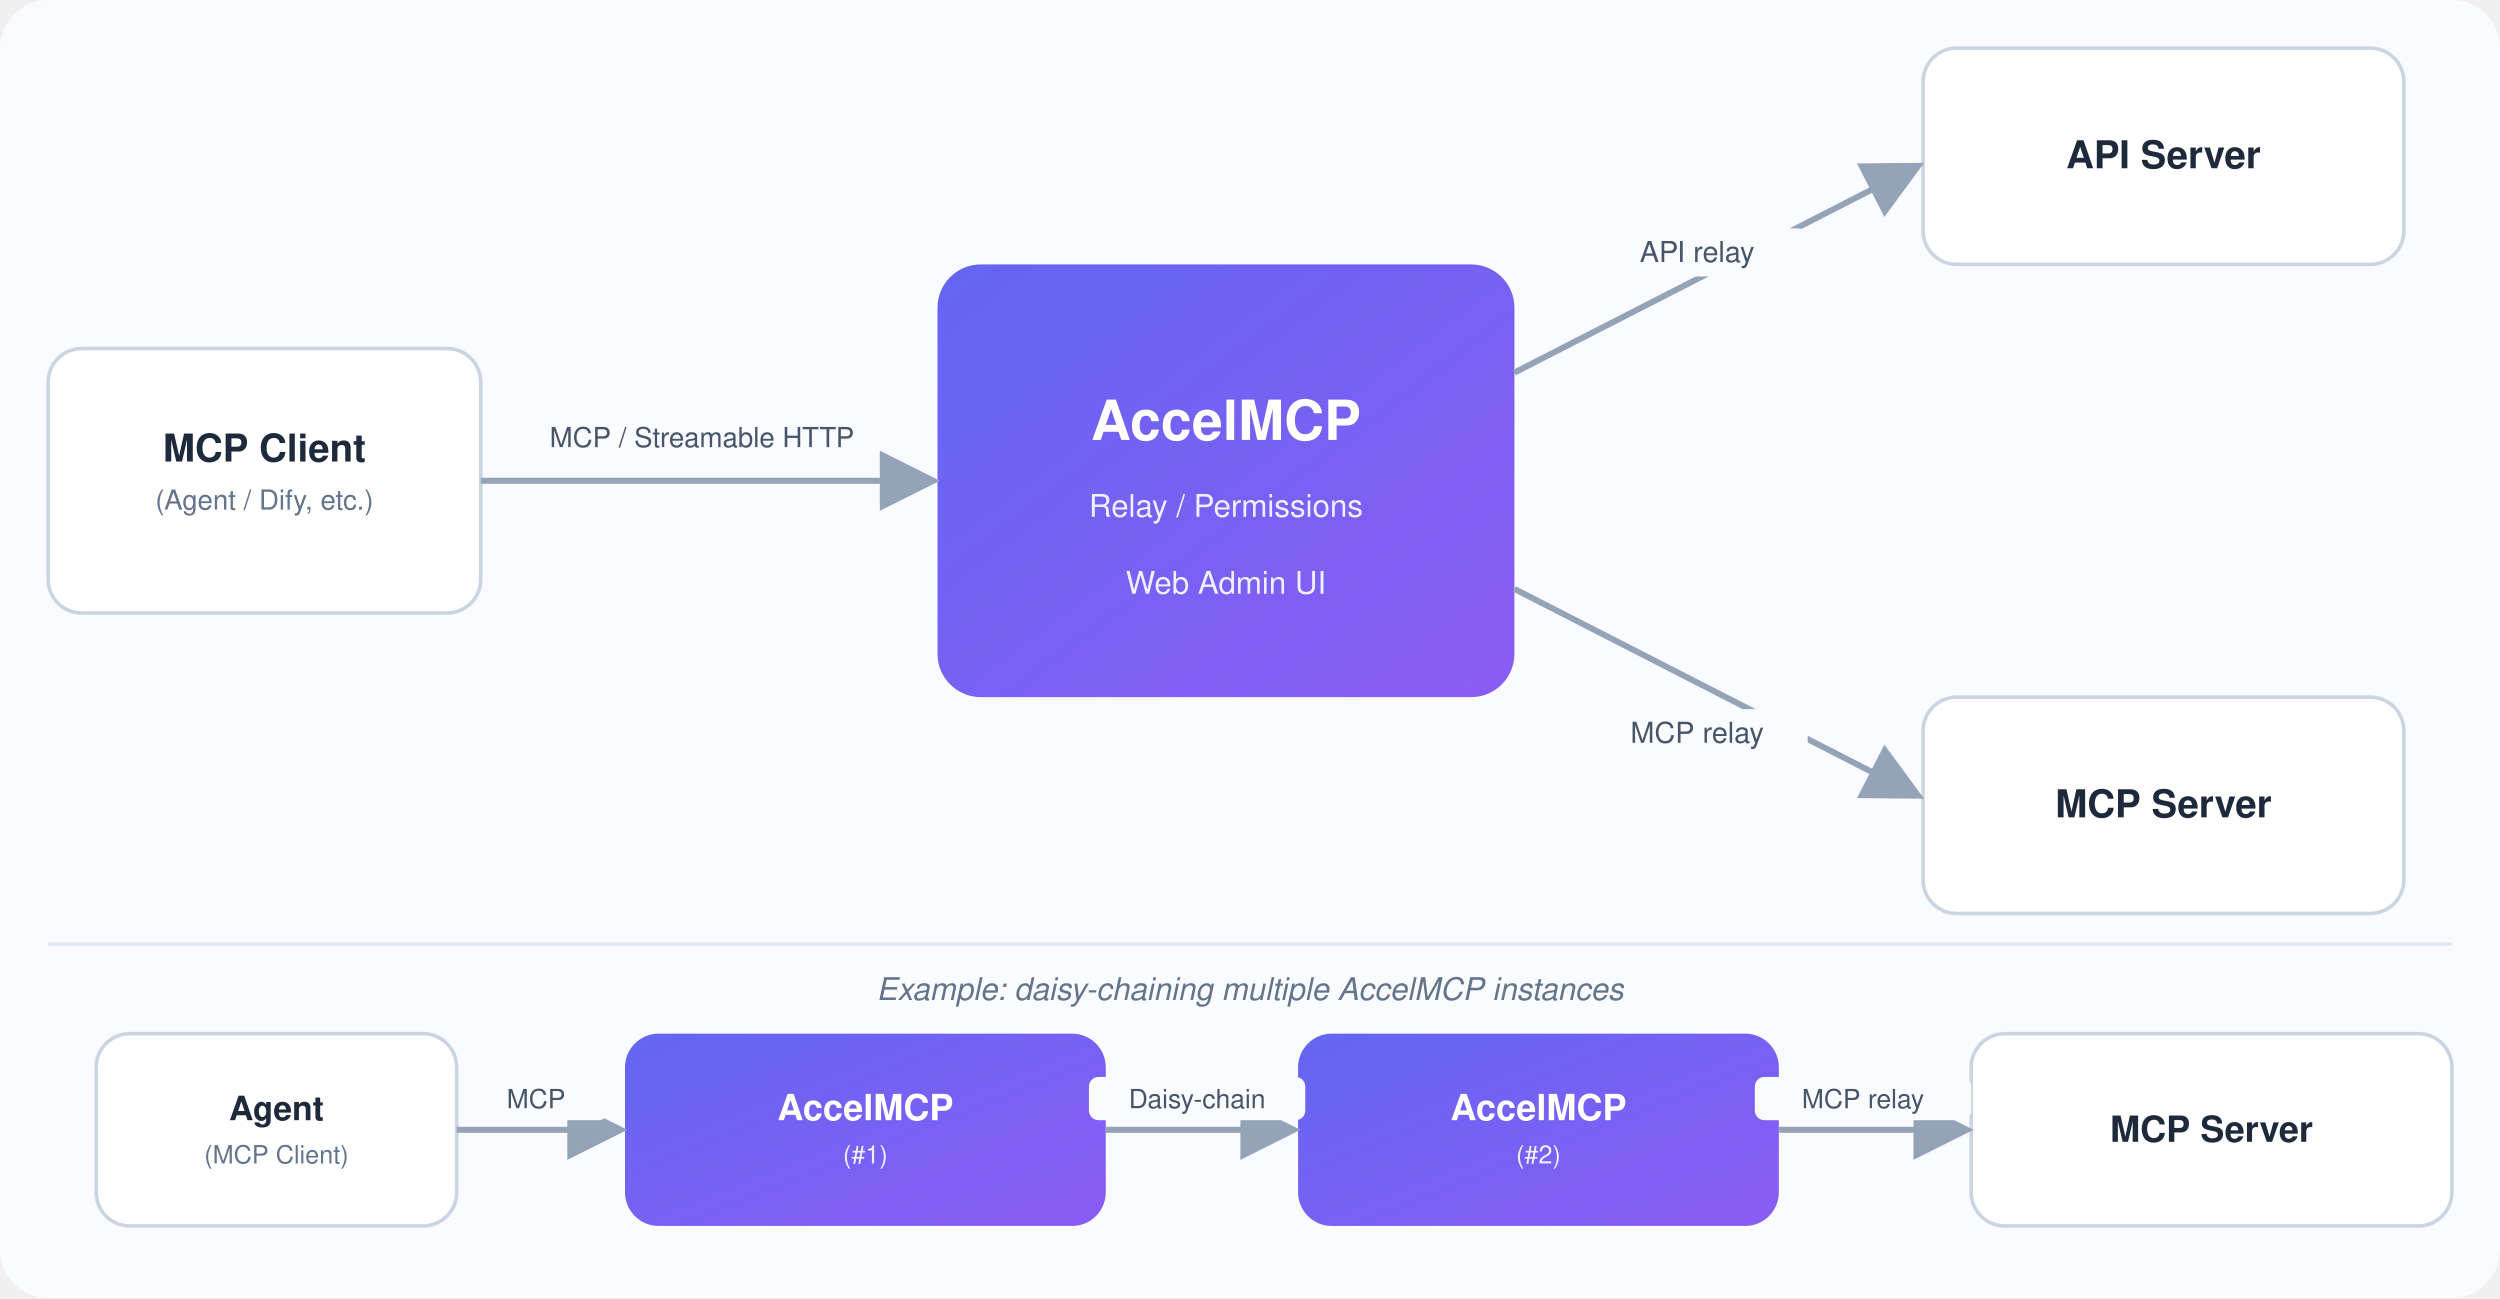
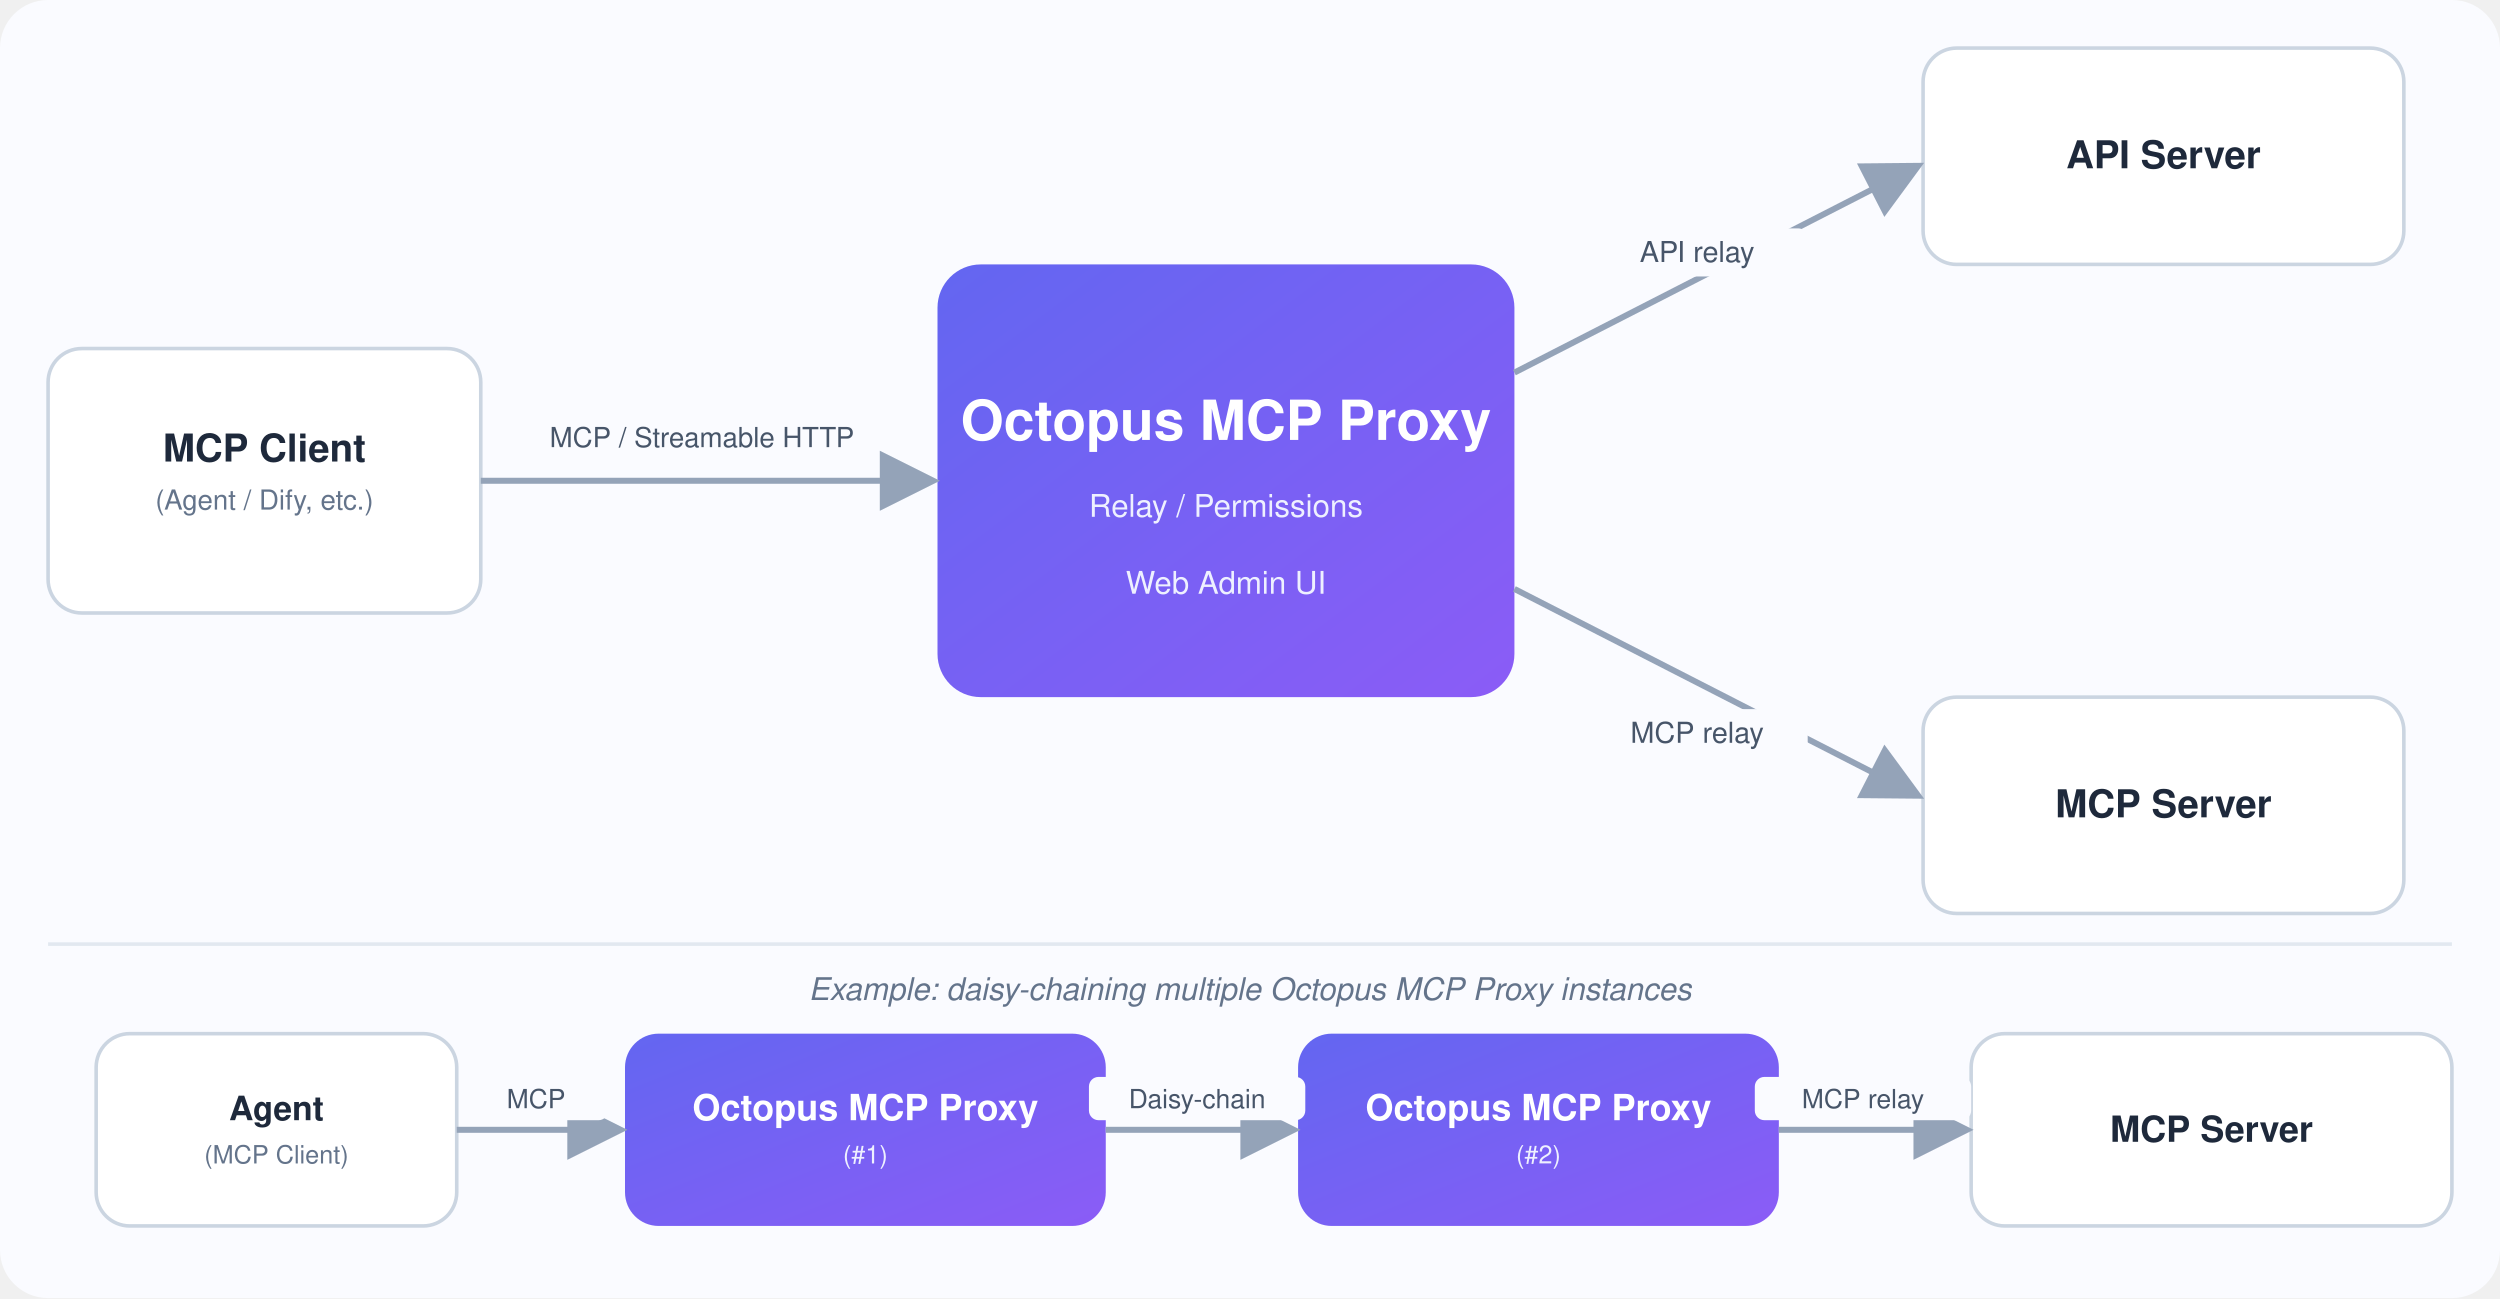
<svg xmlns="http://www.w3.org/2000/svg" viewBox="0 0 1040 540" width="1040" height="540" font-family="Helvetica, Arial, sans-serif">
  <defs>
    <linearGradient id="accelGradient" x1="0%" y1="0%" x2="100%" y2="100%">
      <stop offset="0%" stop-color="#6366f1" />
      <stop offset="100%" stop-color="#8b5cf6" />
    </linearGradient>
    <marker id="arrowhead" markerWidth="10" markerHeight="10" refX="8" refY="5" orient="auto" markerUnits="strokeWidth">
      <path d="M0,0 L10,5 L0,10 Z" fill="#94a3b8" />
    </marker>
  </defs>
  <rect x="0" y="0" width="1040" height="540" rx="20" fill="#fafbff" />
  <rect x="20" y="145" width="180" height="110" rx="14" fill="#ffffff" stroke="#cbd5e1" stroke-width="1.5" />
  <text x="110" y="192" text-anchor="middle" font-size="16" font-weight="bold" fill="#1e293b">MCP Client</text>
  <text x="110" y="212" text-anchor="middle" font-size="11.5" fill="#64748b">(Agent / Dify, etc.)</text>
  <rect x="390" y="110" width="240" height="180" rx="18" fill="url(#accelGradient)" />
-   <text x="510" y="183" text-anchor="middle" font-size="23" font-weight="bold" fill="#ffffff">AccelMCP</text>
+   <text x="510" y="183" text-anchor="middle" font-size="23" font-weight="bold" fill="#ffffff">Octopus MCP Proxy</text>
  <text x="510" y="215" text-anchor="middle" font-size="13" fill="#eef0ff">Relay / Permissions</text>
  <text x="510" y="247" text-anchor="middle" font-size="13" fill="#eef0ff">Web Admin UI</text>
  <rect x="800" y="20" width="200" height="90" rx="14" fill="#ffffff" stroke="#cbd5e1" stroke-width="1.5" />
  <text x="900" y="70" text-anchor="middle" font-size="16" font-weight="bold" fill="#1e293b">API Server</text>
  <rect x="800" y="290" width="200" height="90" rx="14" fill="#ffffff" stroke="#cbd5e1" stroke-width="1.5" />
  <text x="900" y="340" text-anchor="middle" font-size="16" font-weight="bold" fill="#1e293b">MCP Server</text>
  <line x1="200" y1="200" x2="386" y2="200" stroke="#94a3b8" stroke-width="2.5" marker-end="url(#arrowhead)" />
  <rect x="225" y="172" width="135" height="20" rx="4" fill="#fafbff" />
  <text x="292" y="186" text-anchor="middle" font-size="11.5" fill="#475569">MCP / Streamable HTTP</text>
  <line x1="630" y1="155" x2="796" y2="70" stroke="#94a3b8" stroke-width="2.5" marker-end="url(#arrowhead)" />
  <rect x="660" y="95" width="92" height="20" rx="4" fill="#fafbff" />
  <text x="706" y="109" text-anchor="middle" font-size="12" fill="#475569">API relay</text>
  <line x1="630" y1="245" x2="796" y2="330" stroke="#94a3b8" stroke-width="2.5" marker-end="url(#arrowhead)" />
  <rect x="660" y="295" width="92" height="20" rx="4" fill="#fafbff" />
  <text x="706" y="309" text-anchor="middle" font-size="12" fill="#475569">MCP relay</text>
  <rect x="20" y="392" width="1000" height="1.5" fill="#e2e8f0" />
-   <text x="520" y="416" text-anchor="middle" font-size="13" font-style="italic" fill="#64748b">Example: daisy-chaining multiple AccelMCP instances</text>
+   <text x="520" y="416" text-anchor="middle" font-size="13" font-style="italic" fill="#64748b">Example: daisy-chaining multiple Octopus MCP Proxy instances</text>
  <rect x="40" y="430" width="150" height="80" rx="14" fill="#ffffff" stroke="#cbd5e1" stroke-width="1.5" />
  <text x="115" y="466" text-anchor="middle" font-size="14" font-weight="bold" fill="#1e293b">Agent</text>
  <text x="115" y="484" text-anchor="middle" font-size="10.5" fill="#64748b">(MCP Client)</text>
  <rect x="260" y="430" width="200" height="80" rx="14" fill="url(#accelGradient)" />
-   <text x="360" y="466" text-anchor="middle" font-size="15" font-weight="bold" fill="#ffffff">AccelMCP</text>
+   <text x="360" y="466" text-anchor="middle" font-size="15" font-weight="bold" fill="#ffffff">Octopus MCP Proxy</text>
  <text x="360" y="484" text-anchor="middle" font-size="10.5" fill="#eef0ff">(#1)</text>
  <rect x="540" y="430" width="200" height="80" rx="14" fill="url(#accelGradient)" />
-   <text x="640" y="466" text-anchor="middle" font-size="15" font-weight="bold" fill="#ffffff">AccelMCP</text>
+   <text x="640" y="466" text-anchor="middle" font-size="15" font-weight="bold" fill="#ffffff">Octopus MCP Proxy</text>
  <text x="640" y="484" text-anchor="middle" font-size="10.5" fill="#eef0ff">(#2)</text>
  <rect x="820" y="430" width="200" height="80" rx="14" fill="#ffffff" stroke="#cbd5e1" stroke-width="1.5" />
  <text x="920" y="475" text-anchor="middle" font-size="15" font-weight="bold" fill="#1e293b">MCP Server</text>
  <line x1="190" y1="470" x2="256" y2="470" stroke="#94a3b8" stroke-width="2.5" marker-end="url(#arrowhead)" />
  <rect x="193" y="448" width="60" height="18" rx="4" fill="#fafbff" />
  <text x="223" y="461" text-anchor="middle" font-size="11" fill="#475569">MCP</text>
  <line x1="460" y1="470" x2="536" y2="470" stroke="#94a3b8" stroke-width="2.5" marker-end="url(#arrowhead)" />
  <rect x="453" y="448" width="90" height="18" rx="4" fill="#fafbff" />
  <text x="498" y="461" text-anchor="middle" font-size="11" fill="#475569">Daisy-chain</text>
  <line x1="740" y1="470" x2="816" y2="470" stroke="#94a3b8" stroke-width="2.5" marker-end="url(#arrowhead)" />
  <rect x="730" y="448" width="90" height="18" rx="4" fill="#fafbff" />
  <text x="775" y="461" text-anchor="middle" font-size="11" fill="#475569">MCP relay</text>
</svg>
